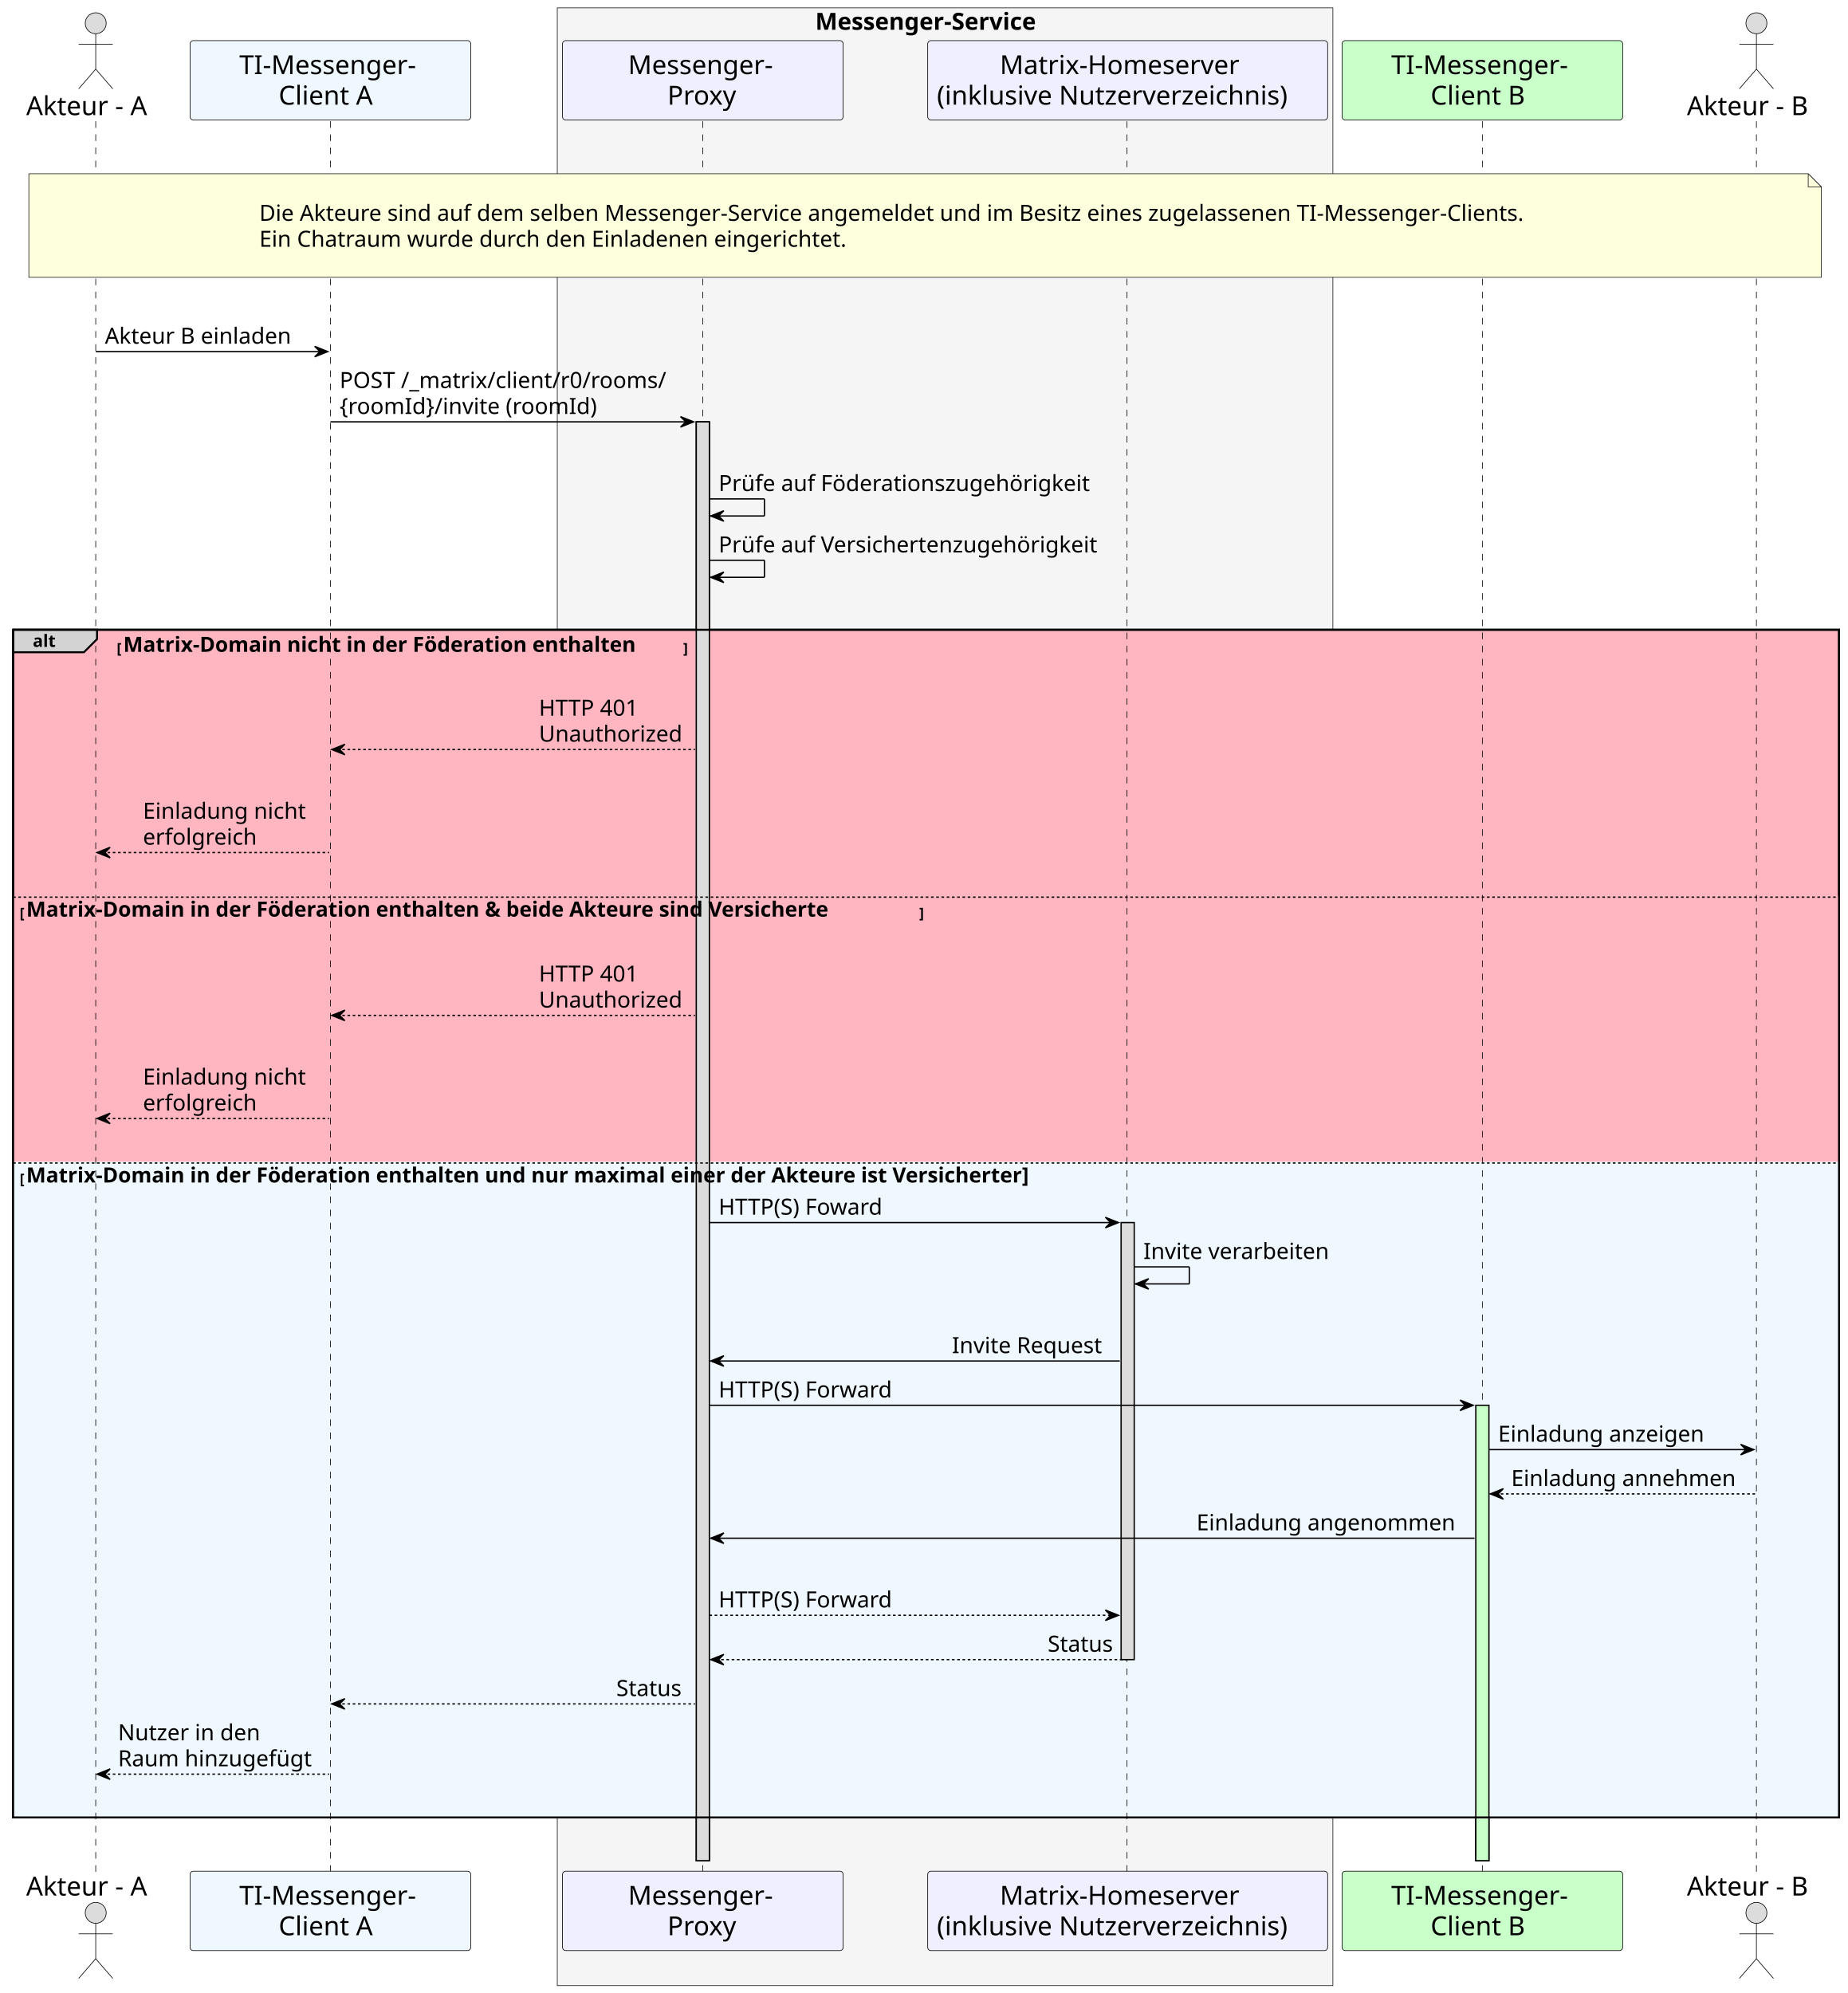
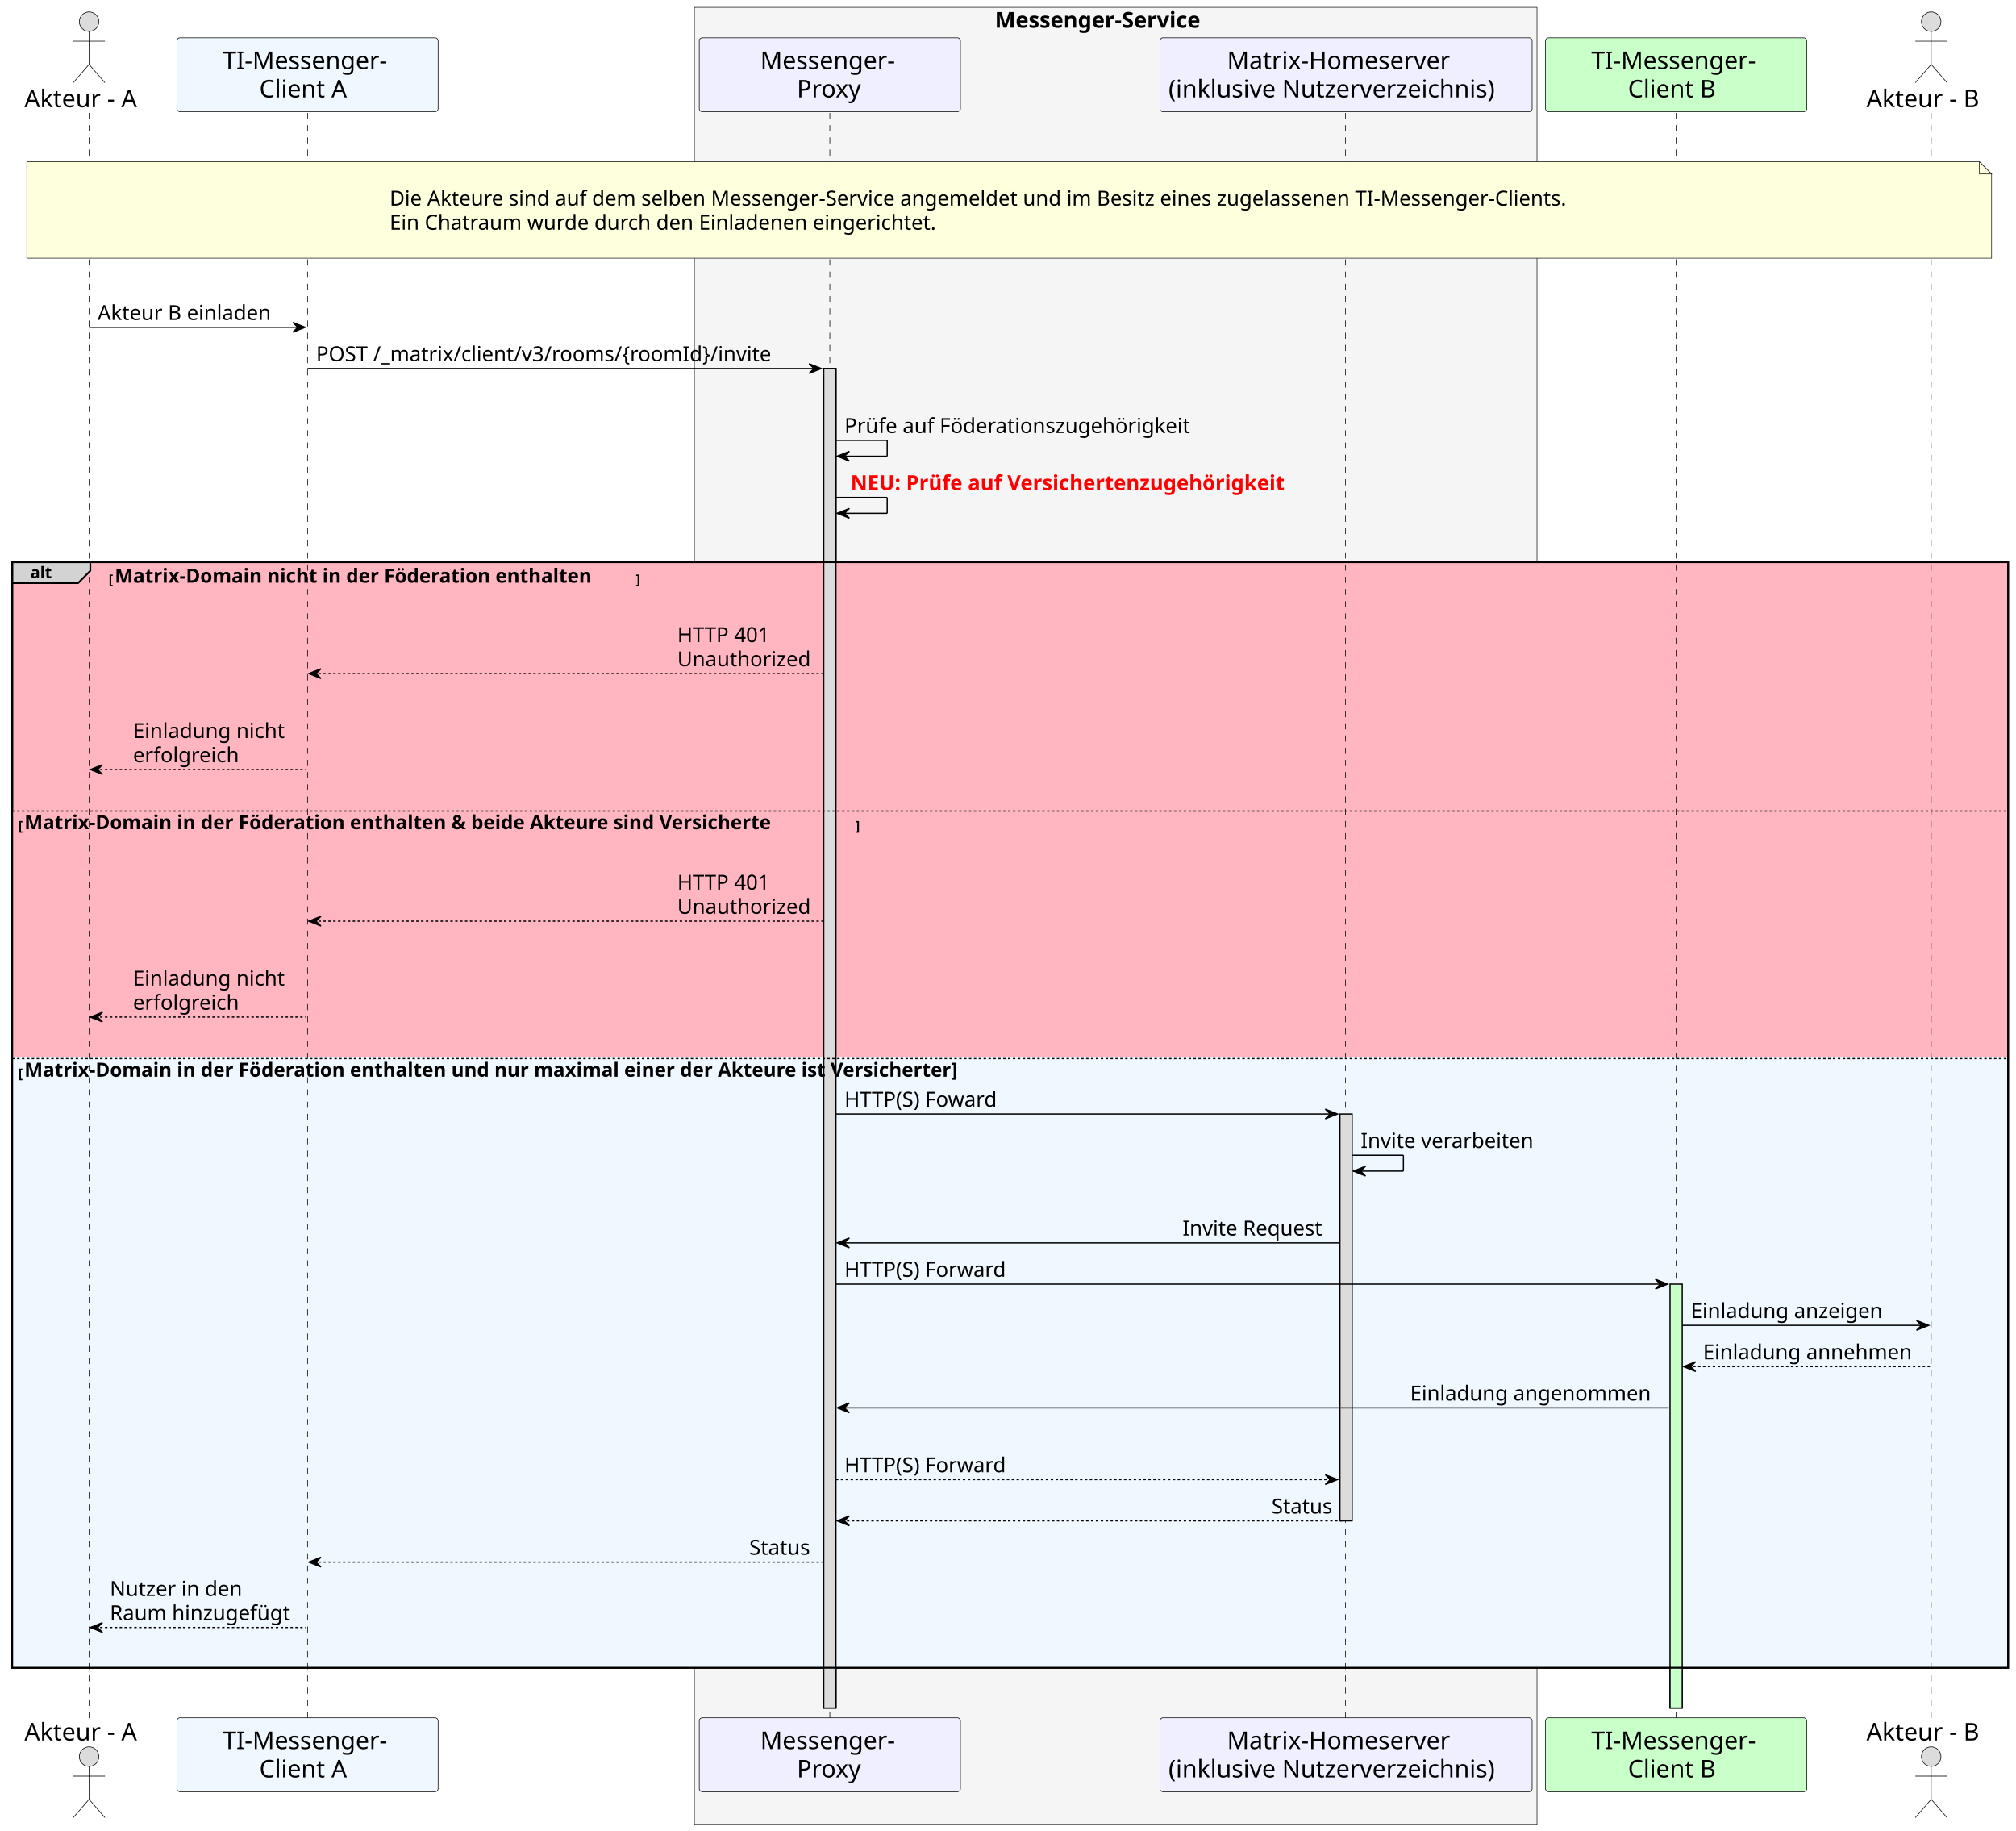
- <svg xmlns="http://www.w3.org/2000/svg" contentStyleType="text/css" height="1520px" preserveAspectRatio="none" style="width:1409px;height:1520px;background:#FFFFFF;" version="1.1" viewBox="0 0 1409 1520" width="1409px" zoomAndPan="magnify">
+ <svg xmlns="http://www.w3.org/2000/svg" contentStyleType="text/css" height="1500px" preserveAspectRatio="none" style="width:1652px;height:1500px;background:#FFFFFF;" version="1.1" viewBox="0 0 1652 1500" width="1652px" zoomAndPan="magnify">
  <defs />
  <g>
-     <rect fill="#F5F5F5" height="1508.375" style="stroke:#181818;stroke-width:0.5;" width="591.5" x="425" y="6" />
-     <text fill="#000000" font-family="sans-serif" font-size="18" font-weight="bold" lengthAdjust="spacing" textLength="193" x="621.75" y="22.708">Messenger-Service</text>
-     <text fill="#000000" font-family="sans-serif" font-size="13" font-weight="bold" lengthAdjust="spacing" textLength="5" x="814.75" y="23.887"> </text>
-     <rect fill="#DCDCDC" height="1097.367" style="stroke:#000000;stroke-width:1.0;" width="10" x="531" y="321.727" />
-     <rect fill="#DCDCDC" height="333.312" style="stroke:#000000;stroke-width:1.0;" width="10" x="855" y="932.414" />
-     <rect fill="#C9FFC9" height="347.312" style="stroke:#000000;stroke-width:1.0;" width="10" x="1125.5" y="1071.781" />
-     <rect fill="#FFB6C1" height="905.789" style="stroke:#000000;stroke-width:1.5;" width="1392.5" x="10" y="480.305" />
-     <rect fill="#FFB6C1" height="202.781" style="stroke:none;stroke-width:1.0;" width="1392.5" x="10" y="683.219" />
-     <rect fill="#F0F8FF" height="500.094" style="stroke:none;stroke-width:1.0;" width="1392.5" x="10" y="886" />
-     <line style="stroke:#000000;stroke-width:0.5;stroke-dasharray:5.0,5.0;" x1="73" x2="73" y1="92.516" y2="1428.094" />
-     <line style="stroke:#000000;stroke-width:0.5;stroke-dasharray:5.0,5.0;" x1="252" x2="252" y1="92.516" y2="1428.094" />
-     <line style="stroke:#000000;stroke-width:0.5;stroke-dasharray:5.0,5.0;" x1="536" x2="536" y1="92.516" y2="1428.094" />
-     <line style="stroke:#000000;stroke-width:0.5;stroke-dasharray:5.0,5.0;" x1="859.5" x2="859.5" y1="92.516" y2="1428.094" />
-     <line style="stroke:#000000;stroke-width:0.5;stroke-dasharray:5.0,5.0;" x1="1130.5" x2="1130.5" y1="92.516" y2="1428.094" />
-     <line style="stroke:#000000;stroke-width:0.5;stroke-dasharray:5.0,5.0;" x1="1339.5" x2="1339.5" y1="92.516" y2="1428.094" />
+     <rect fill="#F5F5F5" height="1488.586" style="stroke:#181818;stroke-width:0.5;" width="690.5" x="569" y="6" />
+     <text fill="#000000" font-family="sans-serif" font-size="18" font-weight="bold" lengthAdjust="spacing" textLength="193" x="815.25" y="22.708">Messenger-Service</text>
+     <text fill="#000000" font-family="sans-serif" font-size="13" font-weight="bold" lengthAdjust="spacing" textLength="5" x="1008.25" y="23.887"> </text>
+     <rect fill="#DCDCDC" height="1097.367" style="stroke:#000000;stroke-width:1.0;" width="10" x="675" y="301.938" />
+     <rect fill="#DCDCDC" height="333.312" style="stroke:#000000;stroke-width:1.0;" width="10" x="1098" y="912.625" />
+     <rect fill="#C9FFC9" height="347.312" style="stroke:#000000;stroke-width:1.0;" width="10" x="1368.5" y="1051.992" />
+     <rect fill="#FFB6C1" height="905.789" style="stroke:#000000;stroke-width:1.5;" width="1635.5" x="10" y="460.516" />
+     <rect fill="#FFB6C1" height="202.781" style="stroke:none;stroke-width:1.0;" width="1635.5" x="10" y="663.43" />
+     <rect fill="#F0F8FF" height="500.094" style="stroke:none;stroke-width:1.0;" width="1635.5" x="10" y="866.211" />
+     <line style="stroke:#000000;stroke-width:0.5;stroke-dasharray:5.0,5.0;" x1="73" x2="73" y1="92.516" y2="1408.305" />
+     <line style="stroke:#000000;stroke-width:0.5;stroke-dasharray:5.0,5.0;" x1="252" x2="252" y1="92.516" y2="1408.305" />
+     <line style="stroke:#000000;stroke-width:0.5;stroke-dasharray:5.0,5.0;" x1="680" x2="680" y1="92.516" y2="1408.305" />
+     <line style="stroke:#000000;stroke-width:0.5;stroke-dasharray:5.0,5.0;" x1="1102.5" x2="1102.5" y1="92.516" y2="1408.305" />
+     <line style="stroke:#000000;stroke-width:0.5;stroke-dasharray:5.0,5.0;" x1="1373.5" x2="1373.5" y1="92.516" y2="1408.305" />
+     <line style="stroke:#000000;stroke-width:0.5;stroke-dasharray:5.0,5.0;" x1="1582.5" x2="1582.5" y1="92.516" y2="1408.305" />
    <text fill="#000000" font-family="Aapex" font-size="20" lengthAdjust="spacing" textLength="100" x="20" y="87.799">Akteur - A</text>
    <ellipse cx="73" cy="17.734" fill="#DCDCDC" rx="8" ry="8" style="stroke:#000000;stroke-width:0.5;" />
    <path d="M73,25.734 L73,52.734 M60,33.734 L86,33.734 M73,52.734 L60,67.734 M73,52.734 L86,67.734 " fill="none" style="stroke:#000000;stroke-width:0.5;" />
-     <text fill="#000000" font-family="Aapex" font-size="20" lengthAdjust="spacing" textLength="100" x="20" y="1445.658">Akteur - A</text>
-     <ellipse cx="73" cy="1458.875" fill="#DCDCDC" rx="8" ry="8" style="stroke:#000000;stroke-width:0.5;" />
-     <path d="M73,1466.875 L73,1493.875 M60,1474.875 L86,1474.875 M73,1493.875 L60,1508.875 M73,1493.875 L86,1508.875 " fill="none" style="stroke:#000000;stroke-width:0.5;" />
+     <text fill="#000000" font-family="Aapex" font-size="20" lengthAdjust="spacing" textLength="100" x="20" y="1425.869">Akteur - A</text>
+     <ellipse cx="73" cy="1439.086" fill="#DCDCDC" rx="8" ry="8" style="stroke:#000000;stroke-width:0.5;" />
+     <path d="M73,1447.086 L73,1474.086 M60,1455.086 L86,1455.086 M73,1474.086 L60,1489.086 M73,1474.086 L86,1489.086 " fill="none" style="stroke:#000000;stroke-width:0.5;" />
    <rect fill="#F0F8FF" height="60.562" rx="2.5" ry="2.5" style="stroke:#000000;stroke-width:0.5;" width="214" x="145" y="30.953" />
    <text fill="#000000" font-family="Impact" font-size="20" lengthAdjust="spacing" textLength="139" x="182.5" y="56.518">TI-Messenger-</text>
    <text fill="#000000" font-family="Impact" font-size="20" lengthAdjust="spacing" textLength="79" x="212.5" y="79.799">Client A</text>
-     <rect fill="#F0F8FF" height="60.562" rx="2.5" ry="2.5" style="stroke:#000000;stroke-width:0.5;" width="214" x="145" y="1427.094" />
-     <text fill="#000000" font-family="Impact" font-size="20" lengthAdjust="spacing" textLength="139" x="182.5" y="1452.658">TI-Messenger-</text>
-     <text fill="#000000" font-family="Impact" font-size="20" lengthAdjust="spacing" textLength="79" x="212.5" y="1475.939">Client A</text>
-     <rect fill="#EFEFFF" height="60.562" rx="2.5" ry="2.5" style="stroke:#000000;stroke-width:0.5;" width="214" x="429" y="30.953" />
-     <text fill="#000000" font-family="Impact" font-size="20" lengthAdjust="spacing" textLength="114" x="479" y="56.518">Messenger-</text>
-     <text fill="#000000" font-family="Impact" font-size="20" lengthAdjust="spacing" textLength="54" x="509" y="79.799">Proxy</text>
-     <rect fill="#EFEFFF" height="60.562" rx="2.5" ry="2.5" style="stroke:#000000;stroke-width:0.5;" width="214" x="429" y="1427.094" />
-     <text fill="#000000" font-family="Impact" font-size="20" lengthAdjust="spacing" textLength="114" x="479" y="1452.658">Messenger-</text>
-     <text fill="#000000" font-family="Impact" font-size="20" lengthAdjust="spacing" textLength="54" x="509" y="1475.939">Proxy</text>
-     <rect fill="#EFEFFF" height="60.562" rx="2.5" ry="2.5" style="stroke:#000000;stroke-width:0.5;" width="305" x="707.5" y="30.953" />
-     <text fill="#000000" font-family="Impact" font-size="20" lengthAdjust="spacing" textLength="189" x="762.5" y="56.518">Matrix-Homeserver</text>
-     <text fill="#000000" font-family="Impact" font-size="20" lengthAdjust="spacing" textLength="291" x="714.5" y="79.799">(inklusive Nutzerverzeichnis)</text>
-     <rect fill="#EFEFFF" height="60.562" rx="2.5" ry="2.5" style="stroke:#000000;stroke-width:0.5;" width="305" x="707.5" y="1427.094" />
-     <text fill="#000000" font-family="Impact" font-size="20" lengthAdjust="spacing" textLength="189" x="762.5" y="1452.658">Matrix-Homeserver</text>
-     <text fill="#000000" font-family="Impact" font-size="20" lengthAdjust="spacing" textLength="291" x="714.5" y="1475.939">(inklusive Nutzerverzeichnis)</text>
-     <rect fill="#C9FFC9" height="60.562" rx="2.5" ry="2.5" style="stroke:#000000;stroke-width:0.5;" width="214" x="1023.5" y="30.953" />
-     <text fill="#000000" font-family="Impact" font-size="20" lengthAdjust="spacing" textLength="139" x="1061" y="56.518">TI-Messenger-</text>
-     <text fill="#000000" font-family="Impact" font-size="20" lengthAdjust="spacing" textLength="79" x="1091" y="79.799">Client B</text>
-     <rect fill="#C9FFC9" height="60.562" rx="2.5" ry="2.5" style="stroke:#000000;stroke-width:0.5;" width="214" x="1023.5" y="1427.094" />
-     <text fill="#000000" font-family="Impact" font-size="20" lengthAdjust="spacing" textLength="139" x="1061" y="1452.658">TI-Messenger-</text>
-     <text fill="#000000" font-family="Impact" font-size="20" lengthAdjust="spacing" textLength="79" x="1091" y="1475.939">Client B</text>
-     <text fill="#000000" font-family="Aapex" font-size="20" lengthAdjust="spacing" textLength="100" x="1286.5" y="87.799">Akteur - B</text>
-     <ellipse cx="1339.5" cy="17.734" fill="#DCDCDC" rx="8" ry="8" style="stroke:#000000;stroke-width:0.5;" />
-     <path d="M1339.5,25.734 L1339.5,52.734 M1326.5,33.734 L1352.5,33.734 M1339.5,52.734 L1326.5,67.734 M1339.5,52.734 L1352.5,67.734 " fill="none" style="stroke:#000000;stroke-width:0.5;" />
-     <text fill="#000000" font-family="Aapex" font-size="20" lengthAdjust="spacing" textLength="100" x="1286.5" y="1445.658">Akteur - B</text>
-     <ellipse cx="1339.5" cy="1458.875" fill="#DCDCDC" rx="8" ry="8" style="stroke:#000000;stroke-width:0.5;" />
-     <path d="M1339.5,1466.875 L1339.5,1493.875 M1326.5,1474.875 L1352.5,1474.875 M1339.5,1493.875 L1326.5,1508.875 M1339.5,1493.875 L1352.5,1508.875 " fill="none" style="stroke:#000000;stroke-width:0.5;" />
-     <rect fill="#DCDCDC" height="1097.367" style="stroke:#000000;stroke-width:1.0;" width="10" x="531" y="321.727" />
-     <rect fill="#DCDCDC" height="333.312" style="stroke:#000000;stroke-width:1.0;" width="10" x="855" y="932.414" />
-     <rect fill="#C9FFC9" height="347.312" style="stroke:#000000;stroke-width:1.0;" width="10" x="1125.5" y="1071.781" />
-     <path d="M22,132.516 L22,211.516 L1389,211.516 L1389,142.516 L1379,132.516 L22,132.516 " fill="#FEFFDD" style="stroke:#181818;stroke-width:0.5;" />
-     <path d="M1379,132.516 L1379,142.516 L1389,142.516 L1379,132.516 " fill="#FEFFDD" style="stroke:#181818;stroke-width:0.5;" />
-     <text fill="#000000" font-family="sans-serif" font-size="13" lengthAdjust="spacing" textLength="4" x="197.75" y="149.583"> </text>
-     <text fill="#000000" font-family="sans-serif" font-size="17" lengthAdjust="spacing" textLength="1007" x="197.75" y="168.428">Die Akteure sind auf dem selben Messenger-Service angemeldet und im Besitz eines zugelassenen TI-Messenger-Clients.</text>
-     <text fill="#000000" font-family="sans-serif" font-size="17" lengthAdjust="spacing" textLength="473" x="197.75" y="188.217">Ein Chatraum wurde durch den Einladenen eingerichtet.</text>
-     <text fill="#000000" font-family="sans-serif" font-size="13" lengthAdjust="spacing" textLength="4" x="197.75" y="204.293"> </text>
+     <rect fill="#F0F8FF" height="60.562" rx="2.5" ry="2.5" style="stroke:#000000;stroke-width:0.5;" width="214" x="145" y="1407.305" />
+     <text fill="#000000" font-family="Impact" font-size="20" lengthAdjust="spacing" textLength="139" x="182.5" y="1432.869">TI-Messenger-</text>
+     <text fill="#000000" font-family="Impact" font-size="20" lengthAdjust="spacing" textLength="79" x="212.5" y="1456.15">Client A</text>
+     <rect fill="#EFEFFF" height="60.562" rx="2.5" ry="2.5" style="stroke:#000000;stroke-width:0.5;" width="214" x="573" y="30.953" />
+     <text fill="#000000" font-family="Impact" font-size="20" lengthAdjust="spacing" textLength="114" x="623" y="56.518">Messenger-</text>
+     <text fill="#000000" font-family="Impact" font-size="20" lengthAdjust="spacing" textLength="54" x="653" y="79.799">Proxy</text>
+     <rect fill="#EFEFFF" height="60.562" rx="2.5" ry="2.5" style="stroke:#000000;stroke-width:0.5;" width="214" x="573" y="1407.305" />
+     <text fill="#000000" font-family="Impact" font-size="20" lengthAdjust="spacing" textLength="114" x="623" y="1432.869">Messenger-</text>
+     <text fill="#000000" font-family="Impact" font-size="20" lengthAdjust="spacing" textLength="54" x="653" y="1456.15">Proxy</text>
+     <rect fill="#EFEFFF" height="60.562" rx="2.5" ry="2.5" style="stroke:#000000;stroke-width:0.5;" width="305" x="950.5" y="30.953" />
+     <text fill="#000000" font-family="Impact" font-size="20" lengthAdjust="spacing" textLength="189" x="1005.5" y="56.518">Matrix-Homeserver</text>
+     <text fill="#000000" font-family="Impact" font-size="20" lengthAdjust="spacing" textLength="291" x="957.5" y="79.799">(inklusive Nutzerverzeichnis)</text>
+     <rect fill="#EFEFFF" height="60.562" rx="2.5" ry="2.5" style="stroke:#000000;stroke-width:0.5;" width="305" x="950.5" y="1407.305" />
+     <text fill="#000000" font-family="Impact" font-size="20" lengthAdjust="spacing" textLength="189" x="1005.5" y="1432.869">Matrix-Homeserver</text>
+     <text fill="#000000" font-family="Impact" font-size="20" lengthAdjust="spacing" textLength="291" x="957.5" y="1456.15">(inklusive Nutzerverzeichnis)</text>
+     <rect fill="#C9FFC9" height="60.562" rx="2.5" ry="2.5" style="stroke:#000000;stroke-width:0.5;" width="214" x="1266.5" y="30.953" />
+     <text fill="#000000" font-family="Impact" font-size="20" lengthAdjust="spacing" textLength="139" x="1304" y="56.518">TI-Messenger-</text>
+     <text fill="#000000" font-family="Impact" font-size="20" lengthAdjust="spacing" textLength="79" x="1334" y="79.799">Client B</text>
+     <rect fill="#C9FFC9" height="60.562" rx="2.5" ry="2.5" style="stroke:#000000;stroke-width:0.5;" width="214" x="1266.5" y="1407.305" />
+     <text fill="#000000" font-family="Impact" font-size="20" lengthAdjust="spacing" textLength="139" x="1304" y="1432.869">TI-Messenger-</text>
+     <text fill="#000000" font-family="Impact" font-size="20" lengthAdjust="spacing" textLength="79" x="1334" y="1456.15">Client B</text>
+     <text fill="#000000" font-family="Aapex" font-size="20" lengthAdjust="spacing" textLength="100" x="1529.5" y="87.799">Akteur - B</text>
+     <ellipse cx="1582.5" cy="17.734" fill="#DCDCDC" rx="8" ry="8" style="stroke:#000000;stroke-width:0.5;" />
+     <path d="M1582.5,25.734 L1582.5,52.734 M1569.5,33.734 L1595.5,33.734 M1582.5,52.734 L1569.5,67.734 M1582.5,52.734 L1595.5,67.734 " fill="none" style="stroke:#000000;stroke-width:0.5;" />
+     <text fill="#000000" font-family="Aapex" font-size="20" lengthAdjust="spacing" textLength="100" x="1529.5" y="1425.869">Akteur - B</text>
+     <ellipse cx="1582.5" cy="1439.086" fill="#DCDCDC" rx="8" ry="8" style="stroke:#000000;stroke-width:0.5;" />
+     <path d="M1582.5,1447.086 L1582.5,1474.086 M1569.5,1455.086 L1595.5,1455.086 M1582.5,1474.086 L1569.5,1489.086 M1582.5,1474.086 L1595.5,1489.086 " fill="none" style="stroke:#000000;stroke-width:0.5;" />
+     <rect fill="#DCDCDC" height="1097.367" style="stroke:#000000;stroke-width:1.0;" width="10" x="675" y="301.938" />
+     <rect fill="#DCDCDC" height="333.312" style="stroke:#000000;stroke-width:1.0;" width="10" x="1098" y="912.625" />
+     <rect fill="#C9FFC9" height="347.312" style="stroke:#000000;stroke-width:1.0;" width="10" x="1368.5" y="1051.992" />
+     <path d="M22,132.516 L22,211.516 L1632,211.516 L1632,142.516 L1622,132.516 L22,132.516 " fill="#FEFFDD" style="stroke:#181818;stroke-width:0.5;" />
+     <path d="M1622,132.516 L1622,142.516 L1632,142.516 L1622,132.516 " fill="#FEFFDD" style="stroke:#181818;stroke-width:0.5;" />
+     <text fill="#000000" font-family="sans-serif" font-size="13" lengthAdjust="spacing" textLength="4" x="319.25" y="149.583"> </text>
+     <text fill="#000000" font-family="sans-serif" font-size="17" lengthAdjust="spacing" textLength="1007" x="319.25" y="168.428">Die Akteure sind auf dem selben Messenger-Service angemeldet und im Besitz eines zugelassenen TI-Messenger-Clients.</text>
+     <text fill="#000000" font-family="sans-serif" font-size="17" lengthAdjust="spacing" textLength="473" x="319.25" y="188.217">Ein Chatraum wurde durch den Einladenen eingerichtet.</text>
+     <text fill="#000000" font-family="sans-serif" font-size="13" lengthAdjust="spacing" textLength="4" x="319.25" y="204.293"> </text>
    <polygon fill="#000000" points="240,264.148,250,268.148,240,272.148,244,268.148" style="stroke:#000000;stroke-width:1.0;" />
    <line style="stroke:#000000;stroke-width:1.0;" x1="73" x2="246" y1="268.148" y2="268.148" />
    <text fill="#000000" font-family="sans-serif" font-size="17" lengthAdjust="spacing" textLength="150" x="80" y="262.139">Akteur B einladen</text>
-     <polygon fill="#000000" points="519,317.727,529,321.727,519,325.727,523,321.727" style="stroke:#000000;stroke-width:1.0;" />
-     <line style="stroke:#000000;stroke-width:1.0;" x1="252" x2="525" y1="321.727" y2="321.727" />
-     <text fill="#000000" font-family="sans-serif" font-size="17" lengthAdjust="spacing" textLength="260" x="259" y="295.928">POST /_matrix/client/r0/rooms/</text>
-     <text fill="#000000" font-family="sans-serif" font-size="17" lengthAdjust="spacing" textLength="215" x="259" y="315.717">{roomId}/invite (roomId)</text>
-     <line style="stroke:#000000;stroke-width:1.0;" x1="541" x2="583" y1="380.516" y2="380.516" />
-     <line style="stroke:#000000;stroke-width:1.0;" x1="583" x2="583" y1="380.516" y2="393.516" />
-     <line style="stroke:#000000;stroke-width:1.0;" x1="542" x2="583" y1="393.516" y2="393.516" />
-     <polygon fill="#000000" points="552,389.516,542,393.516,552,397.516,548,393.516" style="stroke:#000000;stroke-width:1.0;" />
-     <text fill="#000000" font-family="sans-serif" font-size="17" lengthAdjust="spacing" textLength="293" x="548" y="374.506">Prüfe auf Föderationszugehörigkeit</text>
-     <line style="stroke:#000000;stroke-width:1.0;" x1="541" x2="583" y1="427.305" y2="427.305" />
-     <line style="stroke:#000000;stroke-width:1.0;" x1="583" x2="583" y1="427.305" y2="440.305" />
-     <line style="stroke:#000000;stroke-width:1.0;" x1="542" x2="583" y1="440.305" y2="440.305" />
-     <polygon fill="#000000" points="552,436.305,542,440.305,552,444.305,548,440.305" style="stroke:#000000;stroke-width:1.0;" />
-     <text fill="#000000" font-family="sans-serif" font-size="17" lengthAdjust="spacing" textLength="300" x="548" y="421.295">Prüfe auf Versichertenzugehörigkeit</text>
-     <path d="M10,480.305 L74,480.305 L74,487.438 L64,497.438 L10,497.438 L10,480.305 " fill="#D3D3D3" style="stroke:#000000;stroke-width:1.5;" />
-     <rect fill="none" height="905.789" style="stroke:#000000;stroke-width:1.5;" width="1392.5" x="10" y="480.305" />
-     <text fill="#000000" font-family="sans-serif" font-size="13" font-weight="bold" lengthAdjust="spacing" textLength="19" x="25" y="493.372">alt</text>
-     <text fill="#000000" font-family="sans-serif" font-size="11" font-weight="bold" lengthAdjust="spacing" textLength="5" x="89" y="498.335">[</text>
-     <text fill="#000000" font-family="sans-serif" font-size="16" font-weight="bold" lengthAdjust="spacing" textLength="427" x="94" y="497.156">Matrix-Domain nicht in der Föderation enthalten</text>
-     <text fill="#000000" font-family="sans-serif" font-size="11" font-weight="bold" lengthAdjust="spacing" textLength="5" x="521" y="498.335">]</text>
-     <polygon fill="#000000" points="263,567.641,253,571.641,263,575.641,259,571.641" style="stroke:#000000;stroke-width:1.0;" />
-     <line style="stroke:#000000;stroke-width:1.0;stroke-dasharray:2.0,2.0;" x1="257" x2="530" y1="571.641" y2="571.641" />
-     <text fill="#000000" font-family="sans-serif" font-size="17" lengthAdjust="spacing" textLength="81" x="411" y="545.842">HTTP 401</text>
-     <text fill="#000000" font-family="sans-serif" font-size="17" lengthAdjust="spacing" textLength="113" x="411" y="565.631">Unauthorized</text>
-     <polygon fill="#000000" points="84,646.219,74,650.219,84,654.219,80,650.219" style="stroke:#000000;stroke-width:1.0;" />
-     <line style="stroke:#000000;stroke-width:1.0;stroke-dasharray:2.0,2.0;" x1="78" x2="251" y1="650.219" y2="650.219" />
-     <text fill="#000000" font-family="sans-serif" font-size="17" lengthAdjust="spacing" textLength="131" x="109" y="624.42">Einladung nicht</text>
-     <text fill="#000000" font-family="sans-serif" font-size="17" lengthAdjust="spacing" textLength="89" x="109" y="644.21">erfolgreich</text>
-     <line style="stroke:#000000;stroke-width:1.0;stroke-dasharray:2.0,2.0;" x1="10" x2="1402.5" y1="684.219" y2="684.219" />
-     <text fill="#000000" font-family="sans-serif" font-size="11" font-weight="bold" lengthAdjust="spacing" textLength="5" x="15" y="700.25">[</text>
-     <text fill="#000000" font-family="sans-serif" font-size="16" font-weight="bold" lengthAdjust="spacing" textLength="681" x="20" y="699.07">Matrix-Domain in der Föderation enthalten &amp; beide Akteure sind Versicherte</text>
-     <text fill="#000000" font-family="sans-serif" font-size="11" font-weight="bold" lengthAdjust="spacing" textLength="5" x="701" y="700.25">]</text>
-     <polygon fill="#000000" points="263,770.422,253,774.422,263,778.422,259,774.422" style="stroke:#000000;stroke-width:1.0;" />
-     <line style="stroke:#000000;stroke-width:1.0;stroke-dasharray:2.0,2.0;" x1="257" x2="530" y1="774.422" y2="774.422" />
-     <text fill="#000000" font-family="sans-serif" font-size="17" lengthAdjust="spacing" textLength="81" x="411" y="748.624">HTTP 401</text>
-     <text fill="#000000" font-family="sans-serif" font-size="17" lengthAdjust="spacing" textLength="113" x="411" y="768.413">Unauthorized</text>
-     <polygon fill="#000000" points="84,849,74,853,84,857,80,853" style="stroke:#000000;stroke-width:1.0;" />
-     <line style="stroke:#000000;stroke-width:1.0;stroke-dasharray:2.0,2.0;" x1="78" x2="251" y1="853" y2="853" />
-     <text fill="#000000" font-family="sans-serif" font-size="17" lengthAdjust="spacing" textLength="131" x="109" y="827.202">Einladung nicht</text>
-     <text fill="#000000" font-family="sans-serif" font-size="17" lengthAdjust="spacing" textLength="89" x="109" y="846.991">erfolgreich</text>
-     <line style="stroke:#000000;stroke-width:1.0;stroke-dasharray:2.0,2.0;" x1="10" x2="1402.5" y1="887" y2="887" />
-     <text fill="#000000" font-family="sans-serif" font-size="11" font-weight="bold" lengthAdjust="spacing" textLength="5" x="15" y="903.031">[</text>
-     <text fill="#000000" font-family="sans-serif" font-size="16" font-weight="bold" lengthAdjust="spacing" textLength="846" x="20" y="901.852">Matrix-Domain in der Föderation enthalten und nur maximal einer der Akteure ist Versicherter]</text>
-     <polygon fill="#000000" points="843,928.414,853,932.414,843,936.414,847,932.414" style="stroke:#000000;stroke-width:1.0;" />
-     <line style="stroke:#000000;stroke-width:1.0;" x1="541" x2="849" y1="932.414" y2="932.414" />
-     <text fill="#000000" font-family="sans-serif" font-size="17" lengthAdjust="spacing" textLength="135" x="548" y="926.405">HTTP(S) Foward</text>
-     <line style="stroke:#000000;stroke-width:1.0;" x1="865" x2="907" y1="966.203" y2="966.203" />
-     <line style="stroke:#000000;stroke-width:1.0;" x1="907" x2="907" y1="966.203" y2="979.203" />
-     <line style="stroke:#000000;stroke-width:1.0;" x1="866" x2="907" y1="979.203" y2="979.203" />
-     <polygon fill="#000000" points="876,975.203,866,979.203,876,983.203,872,979.203" style="stroke:#000000;stroke-width:1.0;" />
-     <text fill="#000000" font-family="sans-serif" font-size="17" lengthAdjust="spacing" textLength="151" x="872" y="960.194">Invite verarbeiten</text>
-     <polygon fill="#000000" points="552,1033.992,542,1037.992,552,1041.992,548,1037.992" style="stroke:#000000;stroke-width:1.0;" />
-     <line style="stroke:#000000;stroke-width:1.0;" x1="546" x2="854" y1="1037.992" y2="1037.992" />
-     <text fill="#000000" font-family="sans-serif" font-size="17" lengthAdjust="spacing" textLength="122" x="726" y="1031.983">Invite Request</text>
-     <polygon fill="#000000" points="1113.5,1067.781,1123.5,1071.781,1113.5,1075.781,1117.5,1071.781" style="stroke:#000000;stroke-width:1.0;" />
-     <line style="stroke:#000000;stroke-width:1.0;" x1="541" x2="1119.5" y1="1071.781" y2="1071.781" />
-     <text fill="#000000" font-family="sans-serif" font-size="17" lengthAdjust="spacing" textLength="142" x="548" y="1065.772">HTTP(S) Forward</text>
-     <polygon fill="#000000" points="1327.5,1101.57,1337.5,1105.57,1327.5,1109.57,1331.5,1105.57" style="stroke:#000000;stroke-width:1.0;" />
-     <line style="stroke:#000000;stroke-width:1.0;" x1="1135.5" x2="1333.5" y1="1105.57" y2="1105.57" />
-     <text fill="#000000" font-family="sans-serif" font-size="17" lengthAdjust="spacing" textLength="164" x="1142.5" y="1099.561">Einladung anzeigen</text>
-     <polygon fill="#000000" points="1146.5,1135.359,1136.5,1139.359,1146.5,1143.359,1142.5,1139.359" style="stroke:#000000;stroke-width:1.0;" />
-     <line style="stroke:#000000;stroke-width:1.0;stroke-dasharray:2.0,2.0;" x1="1140.5" x2="1338.5" y1="1139.359" y2="1139.359" />
-     <text fill="#000000" font-family="sans-serif" font-size="17" lengthAdjust="spacing" textLength="180" x="1152.5" y="1133.35">Einladung annehmen</text>
-     <polygon fill="#000000" points="552,1169.148,542,1173.148,552,1177.148,548,1173.148" style="stroke:#000000;stroke-width:1.0;" />
-     <line style="stroke:#000000;stroke-width:1.0;" x1="546" x2="1124.5" y1="1173.148" y2="1173.148" />
-     <text fill="#000000" font-family="sans-serif" font-size="17" lengthAdjust="spacing" textLength="206" x="912.5" y="1167.139">Einladung angenommen</text>
-     <polygon fill="#000000" points="843,1227.938,853,1231.938,843,1235.938,847,1231.938" style="stroke:#000000;stroke-width:1.0;" />
-     <line style="stroke:#000000;stroke-width:1.0;stroke-dasharray:2.0,2.0;" x1="541" x2="849" y1="1231.938" y2="1231.938" />
-     <text fill="#000000" font-family="sans-serif" font-size="17" lengthAdjust="spacing" textLength="142" x="548" y="1225.928">HTTP(S) Forward</text>
-     <polygon fill="#000000" points="552,1261.727,542,1265.727,552,1269.727,548,1265.727" style="stroke:#000000;stroke-width:1.0;" />
-     <line style="stroke:#000000;stroke-width:1.0;stroke-dasharray:2.0,2.0;" x1="546" x2="859" y1="1265.727" y2="1265.727" />
-     <text fill="#000000" font-family="sans-serif" font-size="17" lengthAdjust="spacing" textLength="54" x="799" y="1259.717">Status</text>
-     <polygon fill="#000000" points="263,1295.516,253,1299.516,263,1303.516,259,1299.516" style="stroke:#000000;stroke-width:1.0;" />
-     <line style="stroke:#000000;stroke-width:1.0;stroke-dasharray:2.0,2.0;" x1="257" x2="530" y1="1299.516" y2="1299.516" />
-     <text fill="#000000" font-family="sans-serif" font-size="17" lengthAdjust="spacing" textLength="54" x="470" y="1293.506">Status</text>
-     <polygon fill="#000000" points="84,1349.094,74,1353.094,84,1357.094,80,1353.094" style="stroke:#000000;stroke-width:1.0;" />
-     <line style="stroke:#000000;stroke-width:1.0;stroke-dasharray:2.0,2.0;" x1="78" x2="251" y1="1353.094" y2="1353.094" />
-     <text fill="#000000" font-family="sans-serif" font-size="17" lengthAdjust="spacing" textLength="113" x="90" y="1327.295">Nutzer in den</text>
-     <text fill="#000000" font-family="sans-serif" font-size="17" lengthAdjust="spacing" textLength="155" x="90" y="1347.084">Raum hinzugefügt</text>
+     <polygon fill="#000000" points="663,297.938,673,301.938,663,305.938,667,301.938" style="stroke:#000000;stroke-width:1.0;" />
+     <line style="stroke:#000000;stroke-width:1.0;" x1="252" x2="669" y1="301.938" y2="301.938" />
+     <text fill="#000000" font-family="sans-serif" font-size="17" lengthAdjust="spacing" textLength="404" x="259" y="295.928">POST  /_matrix/client/v3/rooms/{roomId}/invite</text>
+     <line style="stroke:#000000;stroke-width:1.0;" x1="685" x2="727" y1="360.727" y2="360.727" />
+     <line style="stroke:#000000;stroke-width:1.0;" x1="727" x2="727" y1="360.727" y2="373.727" />
+     <line style="stroke:#000000;stroke-width:1.0;" x1="686" x2="727" y1="373.727" y2="373.727" />
+     <polygon fill="#000000" points="696,369.727,686,373.727,696,377.727,692,373.727" style="stroke:#000000;stroke-width:1.0;" />
+     <text fill="#000000" font-family="sans-serif" font-size="17" lengthAdjust="spacing" textLength="293" x="692" y="354.717">Prüfe auf Föderationszugehörigkeit</text>
+     <line style="stroke:#000000;stroke-width:1.0;" x1="685" x2="727" y1="407.516" y2="407.516" />
+     <line style="stroke:#000000;stroke-width:1.0;" x1="727" x2="727" y1="407.516" y2="420.516" />
+     <line style="stroke:#000000;stroke-width:1.0;" x1="686" x2="727" y1="420.516" y2="420.516" />
+     <polygon fill="#000000" points="696,416.516,686,420.516,696,424.516,692,420.516" style="stroke:#000000;stroke-width:1.0;" />
+     <text fill="#FF0000" font-family="sans-serif" font-size="17" lengthAdjust="spacing" textLength="5" x="692" y="401.506"> </text>
+     <text fill="#FF0000" font-family="sans-serif" font-size="17" font-weight="bold" lengthAdjust="spacing" textLength="394" x="697" y="401.506">NEU: Prüfe auf Versichertenzugehörigkeit</text>
+     <path d="M10,460.516 L74,460.516 L74,467.648 L64,477.648 L10,477.648 L10,460.516 " fill="#D3D3D3" style="stroke:#000000;stroke-width:1.5;" />
+     <rect fill="none" height="905.789" style="stroke:#000000;stroke-width:1.5;" width="1635.5" x="10" y="460.516" />
+     <text fill="#000000" font-family="sans-serif" font-size="13" font-weight="bold" lengthAdjust="spacing" textLength="19" x="25" y="473.582">alt</text>
+     <text fill="#000000" font-family="sans-serif" font-size="11" font-weight="bold" lengthAdjust="spacing" textLength="5" x="89" y="478.546">[</text>
+     <text fill="#000000" font-family="sans-serif" font-size="16" font-weight="bold" lengthAdjust="spacing" textLength="427" x="94" y="477.367">Matrix-Domain nicht in der Föderation enthalten</text>
+     <text fill="#000000" font-family="sans-serif" font-size="11" font-weight="bold" lengthAdjust="spacing" textLength="5" x="521" y="478.546">]</text>
+     <polygon fill="#000000" points="263,547.852,253,551.852,263,555.852,259,551.852" style="stroke:#000000;stroke-width:1.0;" />
+     <line style="stroke:#000000;stroke-width:1.0;stroke-dasharray:2.0,2.0;" x1="257" x2="674" y1="551.852" y2="551.852" />
+     <text fill="#000000" font-family="sans-serif" font-size="17" lengthAdjust="spacing" textLength="81" x="555" y="526.053">HTTP 401</text>
+     <text fill="#000000" font-family="sans-serif" font-size="17" lengthAdjust="spacing" textLength="113" x="555" y="545.842">Unauthorized</text>
+     <polygon fill="#000000" points="84,626.43,74,630.43,84,634.43,80,630.43" style="stroke:#000000;stroke-width:1.0;" />
+     <line style="stroke:#000000;stroke-width:1.0;stroke-dasharray:2.0,2.0;" x1="78" x2="251" y1="630.43" y2="630.43" />
+     <text fill="#000000" font-family="sans-serif" font-size="17" lengthAdjust="spacing" textLength="131" x="109" y="604.631">Einladung nicht</text>
+     <text fill="#000000" font-family="sans-serif" font-size="17" lengthAdjust="spacing" textLength="89" x="109" y="624.42">erfolgreich</text>
+     <line style="stroke:#000000;stroke-width:1.0;stroke-dasharray:2.0,2.0;" x1="10" x2="1645.5" y1="664.43" y2="664.43" />
+     <text fill="#000000" font-family="sans-serif" font-size="11" font-weight="bold" lengthAdjust="spacing" textLength="5" x="15" y="680.46">[</text>
+     <text fill="#000000" font-family="sans-serif" font-size="16" font-weight="bold" lengthAdjust="spacing" textLength="681" x="20" y="679.281">Matrix-Domain in der Föderation enthalten &amp; beide Akteure sind Versicherte</text>
+     <text fill="#000000" font-family="sans-serif" font-size="11" font-weight="bold" lengthAdjust="spacing" textLength="5" x="701" y="680.46">]</text>
+     <polygon fill="#000000" points="263,750.633,253,754.633,263,758.633,259,754.633" style="stroke:#000000;stroke-width:1.0;" />
+     <line style="stroke:#000000;stroke-width:1.0;stroke-dasharray:2.0,2.0;" x1="257" x2="674" y1="754.633" y2="754.633" />
+     <text fill="#000000" font-family="sans-serif" font-size="17" lengthAdjust="spacing" textLength="81" x="555" y="728.835">HTTP 401</text>
+     <text fill="#000000" font-family="sans-serif" font-size="17" lengthAdjust="spacing" textLength="113" x="555" y="748.624">Unauthorized</text>
+     <polygon fill="#000000" points="84,829.211,74,833.211,84,837.211,80,833.211" style="stroke:#000000;stroke-width:1.0;" />
+     <line style="stroke:#000000;stroke-width:1.0;stroke-dasharray:2.0,2.0;" x1="78" x2="251" y1="833.211" y2="833.211" />
+     <text fill="#000000" font-family="sans-serif" font-size="17" lengthAdjust="spacing" textLength="131" x="109" y="807.413">Einladung nicht</text>
+     <text fill="#000000" font-family="sans-serif" font-size="17" lengthAdjust="spacing" textLength="89" x="109" y="827.202">erfolgreich</text>
+     <line style="stroke:#000000;stroke-width:1.0;stroke-dasharray:2.0,2.0;" x1="10" x2="1645.5" y1="867.211" y2="867.211" />
+     <text fill="#000000" font-family="sans-serif" font-size="11" font-weight="bold" lengthAdjust="spacing" textLength="5" x="15" y="883.242">[</text>
+     <text fill="#000000" font-family="sans-serif" font-size="16" font-weight="bold" lengthAdjust="spacing" textLength="846" x="20" y="882.062">Matrix-Domain in der Föderation enthalten und nur maximal einer der Akteure ist Versicherter]</text>
+     <polygon fill="#000000" points="1086,908.625,1096,912.625,1086,916.625,1090,912.625" style="stroke:#000000;stroke-width:1.0;" />
+     <line style="stroke:#000000;stroke-width:1.0;" x1="685" x2="1092" y1="912.625" y2="912.625" />
+     <text fill="#000000" font-family="sans-serif" font-size="17" lengthAdjust="spacing" textLength="135" x="692" y="906.616">HTTP(S) Foward</text>
+     <line style="stroke:#000000;stroke-width:1.0;" x1="1108" x2="1150" y1="946.414" y2="946.414" />
+     <line style="stroke:#000000;stroke-width:1.0;" x1="1150" x2="1150" y1="946.414" y2="959.414" />
+     <line style="stroke:#000000;stroke-width:1.0;" x1="1109" x2="1150" y1="959.414" y2="959.414" />
+     <polygon fill="#000000" points="1119,955.414,1109,959.414,1119,963.414,1115,959.414" style="stroke:#000000;stroke-width:1.0;" />
+     <text fill="#000000" font-family="sans-serif" font-size="17" lengthAdjust="spacing" textLength="151" x="1115" y="940.405">Invite verarbeiten</text>
+     <polygon fill="#000000" points="696,1014.203,686,1018.203,696,1022.203,692,1018.203" style="stroke:#000000;stroke-width:1.0;" />
+     <line style="stroke:#000000;stroke-width:1.0;" x1="690" x2="1097" y1="1018.203" y2="1018.203" />
+     <text fill="#000000" font-family="sans-serif" font-size="17" lengthAdjust="spacing" textLength="122" x="969" y="1012.194">Invite Request</text>
+     <polygon fill="#000000" points="1356.5,1047.992,1366.5,1051.992,1356.5,1055.992,1360.5,1051.992" style="stroke:#000000;stroke-width:1.0;" />
+     <line style="stroke:#000000;stroke-width:1.0;" x1="685" x2="1362.5" y1="1051.992" y2="1051.992" />
+     <text fill="#000000" font-family="sans-serif" font-size="17" lengthAdjust="spacing" textLength="142" x="692" y="1045.983">HTTP(S) Forward</text>
+     <polygon fill="#000000" points="1570.5,1081.781,1580.5,1085.781,1570.5,1089.781,1574.5,1085.781" style="stroke:#000000;stroke-width:1.0;" />
+     <line style="stroke:#000000;stroke-width:1.0;" x1="1378.5" x2="1576.5" y1="1085.781" y2="1085.781" />
+     <text fill="#000000" font-family="sans-serif" font-size="17" lengthAdjust="spacing" textLength="164" x="1385.5" y="1079.772">Einladung anzeigen</text>
+     <polygon fill="#000000" points="1389.5,1115.57,1379.5,1119.57,1389.5,1123.57,1385.5,1119.57" style="stroke:#000000;stroke-width:1.0;" />
+     <line style="stroke:#000000;stroke-width:1.0;stroke-dasharray:2.0,2.0;" x1="1383.5" x2="1581.5" y1="1119.57" y2="1119.57" />
+     <text fill="#000000" font-family="sans-serif" font-size="17" lengthAdjust="spacing" textLength="180" x="1395.5" y="1113.561">Einladung annehmen</text>
+     <polygon fill="#000000" points="696,1149.359,686,1153.359,696,1157.359,692,1153.359" style="stroke:#000000;stroke-width:1.0;" />
+     <line style="stroke:#000000;stroke-width:1.0;" x1="690" x2="1367.5" y1="1153.359" y2="1153.359" />
+     <text fill="#000000" font-family="sans-serif" font-size="17" lengthAdjust="spacing" textLength="206" x="1155.5" y="1147.35">Einladung angenommen</text>
+     <polygon fill="#000000" points="1086,1208.148,1096,1212.148,1086,1216.148,1090,1212.148" style="stroke:#000000;stroke-width:1.0;" />
+     <line style="stroke:#000000;stroke-width:1.0;stroke-dasharray:2.0,2.0;" x1="685" x2="1092" y1="1212.148" y2="1212.148" />
+     <text fill="#000000" font-family="sans-serif" font-size="17" lengthAdjust="spacing" textLength="142" x="692" y="1206.139">HTTP(S) Forward</text>
+     <polygon fill="#000000" points="696,1241.938,686,1245.938,696,1249.938,692,1245.938" style="stroke:#000000;stroke-width:1.0;" />
+     <line style="stroke:#000000;stroke-width:1.0;stroke-dasharray:2.0,2.0;" x1="690" x2="1102" y1="1245.938" y2="1245.938" />
+     <text fill="#000000" font-family="sans-serif" font-size="17" lengthAdjust="spacing" textLength="54" x="1042" y="1239.928">Status</text>
+     <polygon fill="#000000" points="263,1275.727,253,1279.727,263,1283.727,259,1279.727" style="stroke:#000000;stroke-width:1.0;" />
+     <line style="stroke:#000000;stroke-width:1.0;stroke-dasharray:2.0,2.0;" x1="257" x2="674" y1="1279.727" y2="1279.727" />
+     <text fill="#000000" font-family="sans-serif" font-size="17" lengthAdjust="spacing" textLength="54" x="614" y="1273.717">Status</text>
+     <polygon fill="#000000" points="84,1329.305,74,1333.305,84,1337.305,80,1333.305" style="stroke:#000000;stroke-width:1.0;" />
+     <line style="stroke:#000000;stroke-width:1.0;stroke-dasharray:2.0,2.0;" x1="78" x2="251" y1="1333.305" y2="1333.305" />
+     <text fill="#000000" font-family="sans-serif" font-size="17" lengthAdjust="spacing" textLength="113" x="90" y="1307.506">Nutzer in den</text>
+     <text fill="#000000" font-family="sans-serif" font-size="17" lengthAdjust="spacing" textLength="155" x="90" y="1327.295">Raum hinzugefügt</text>
  </g>
</svg>
